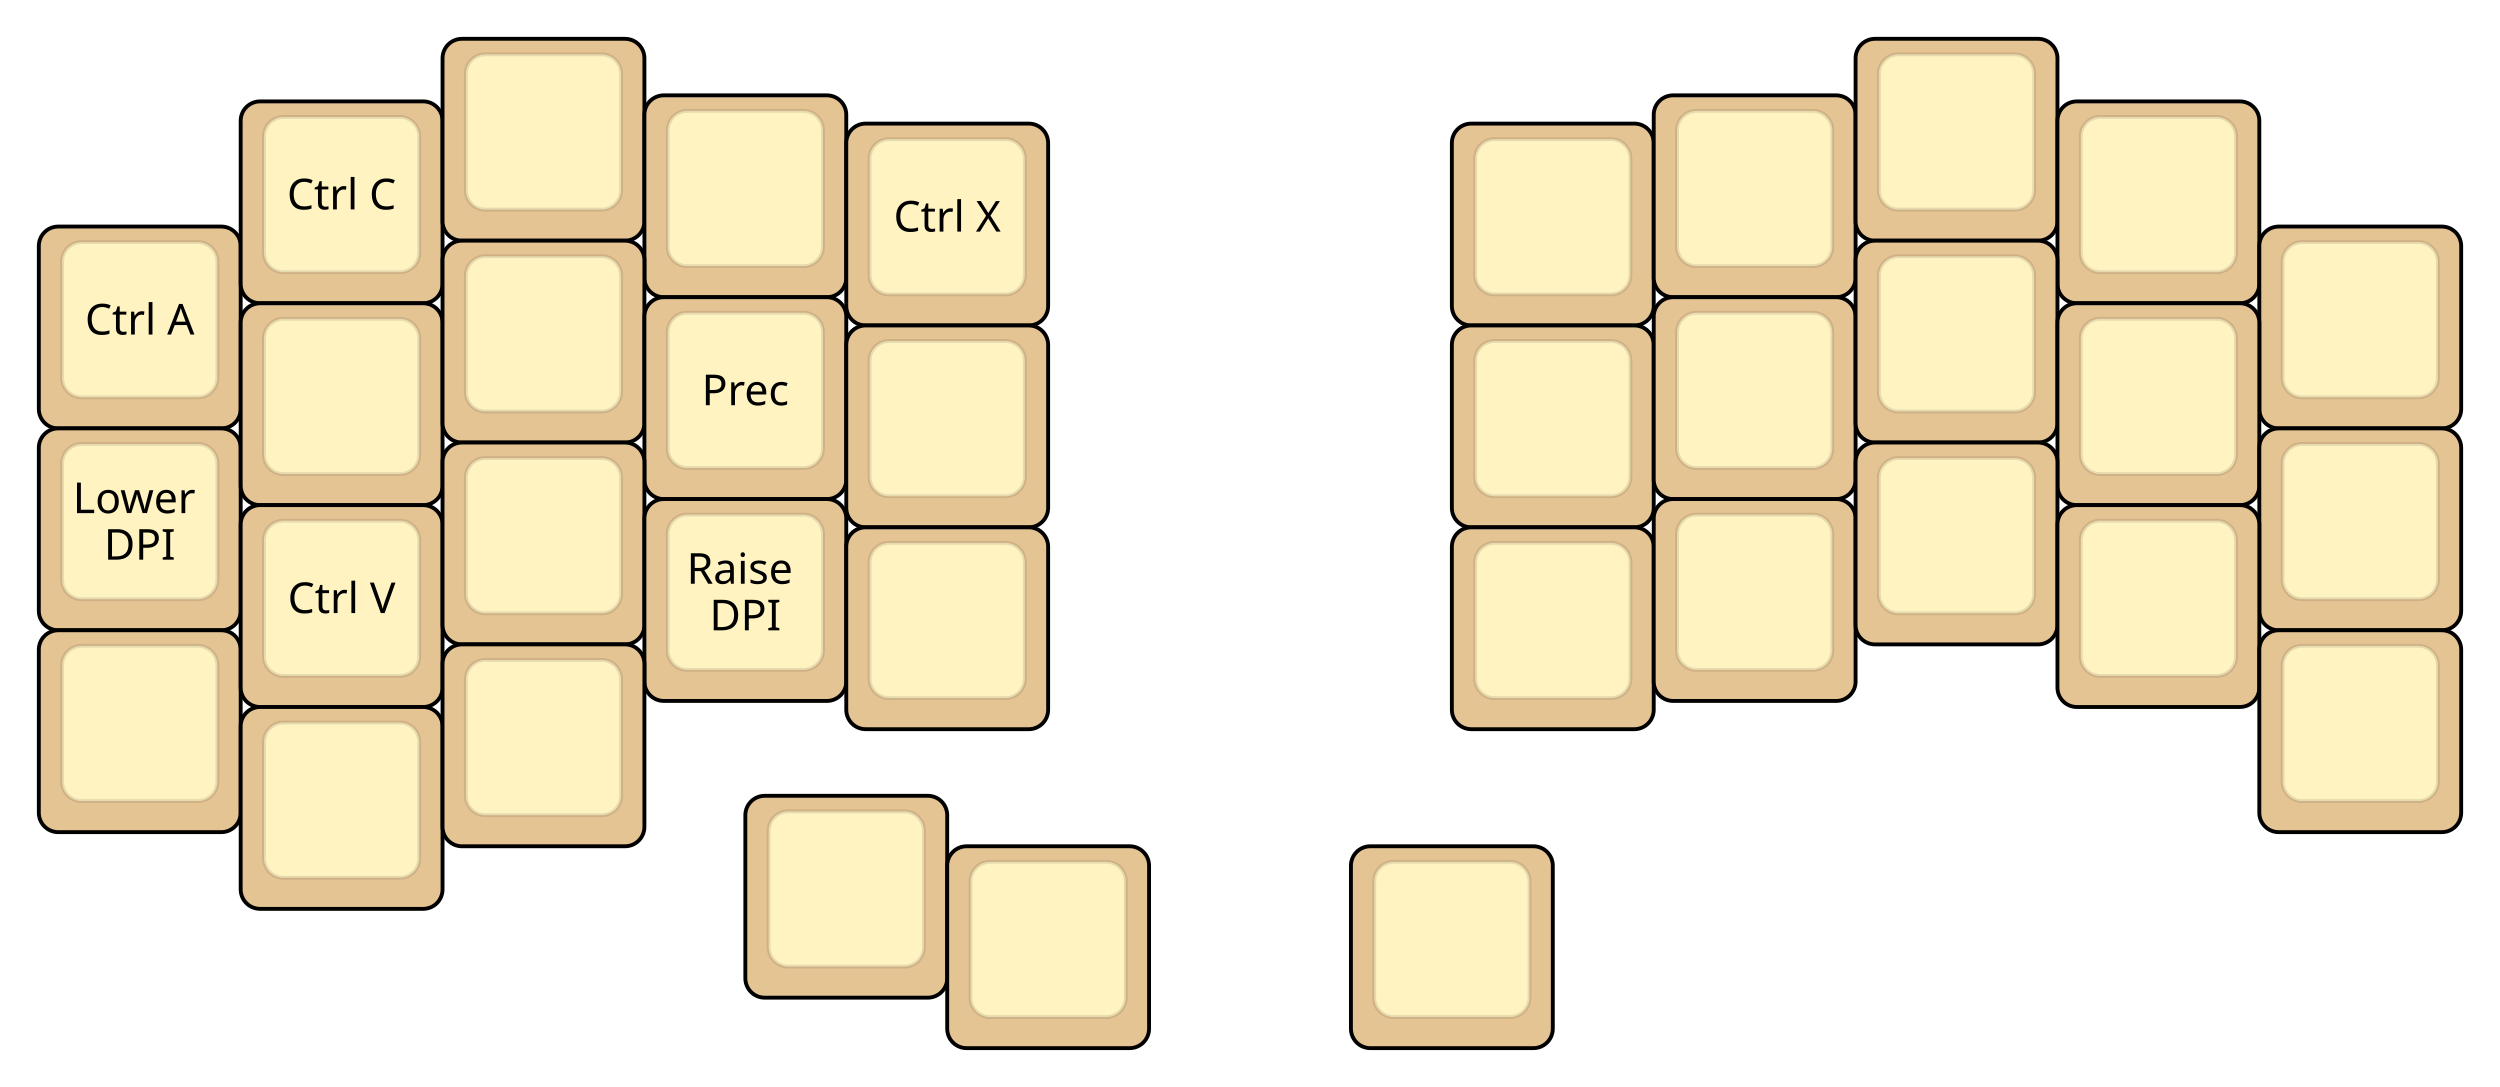
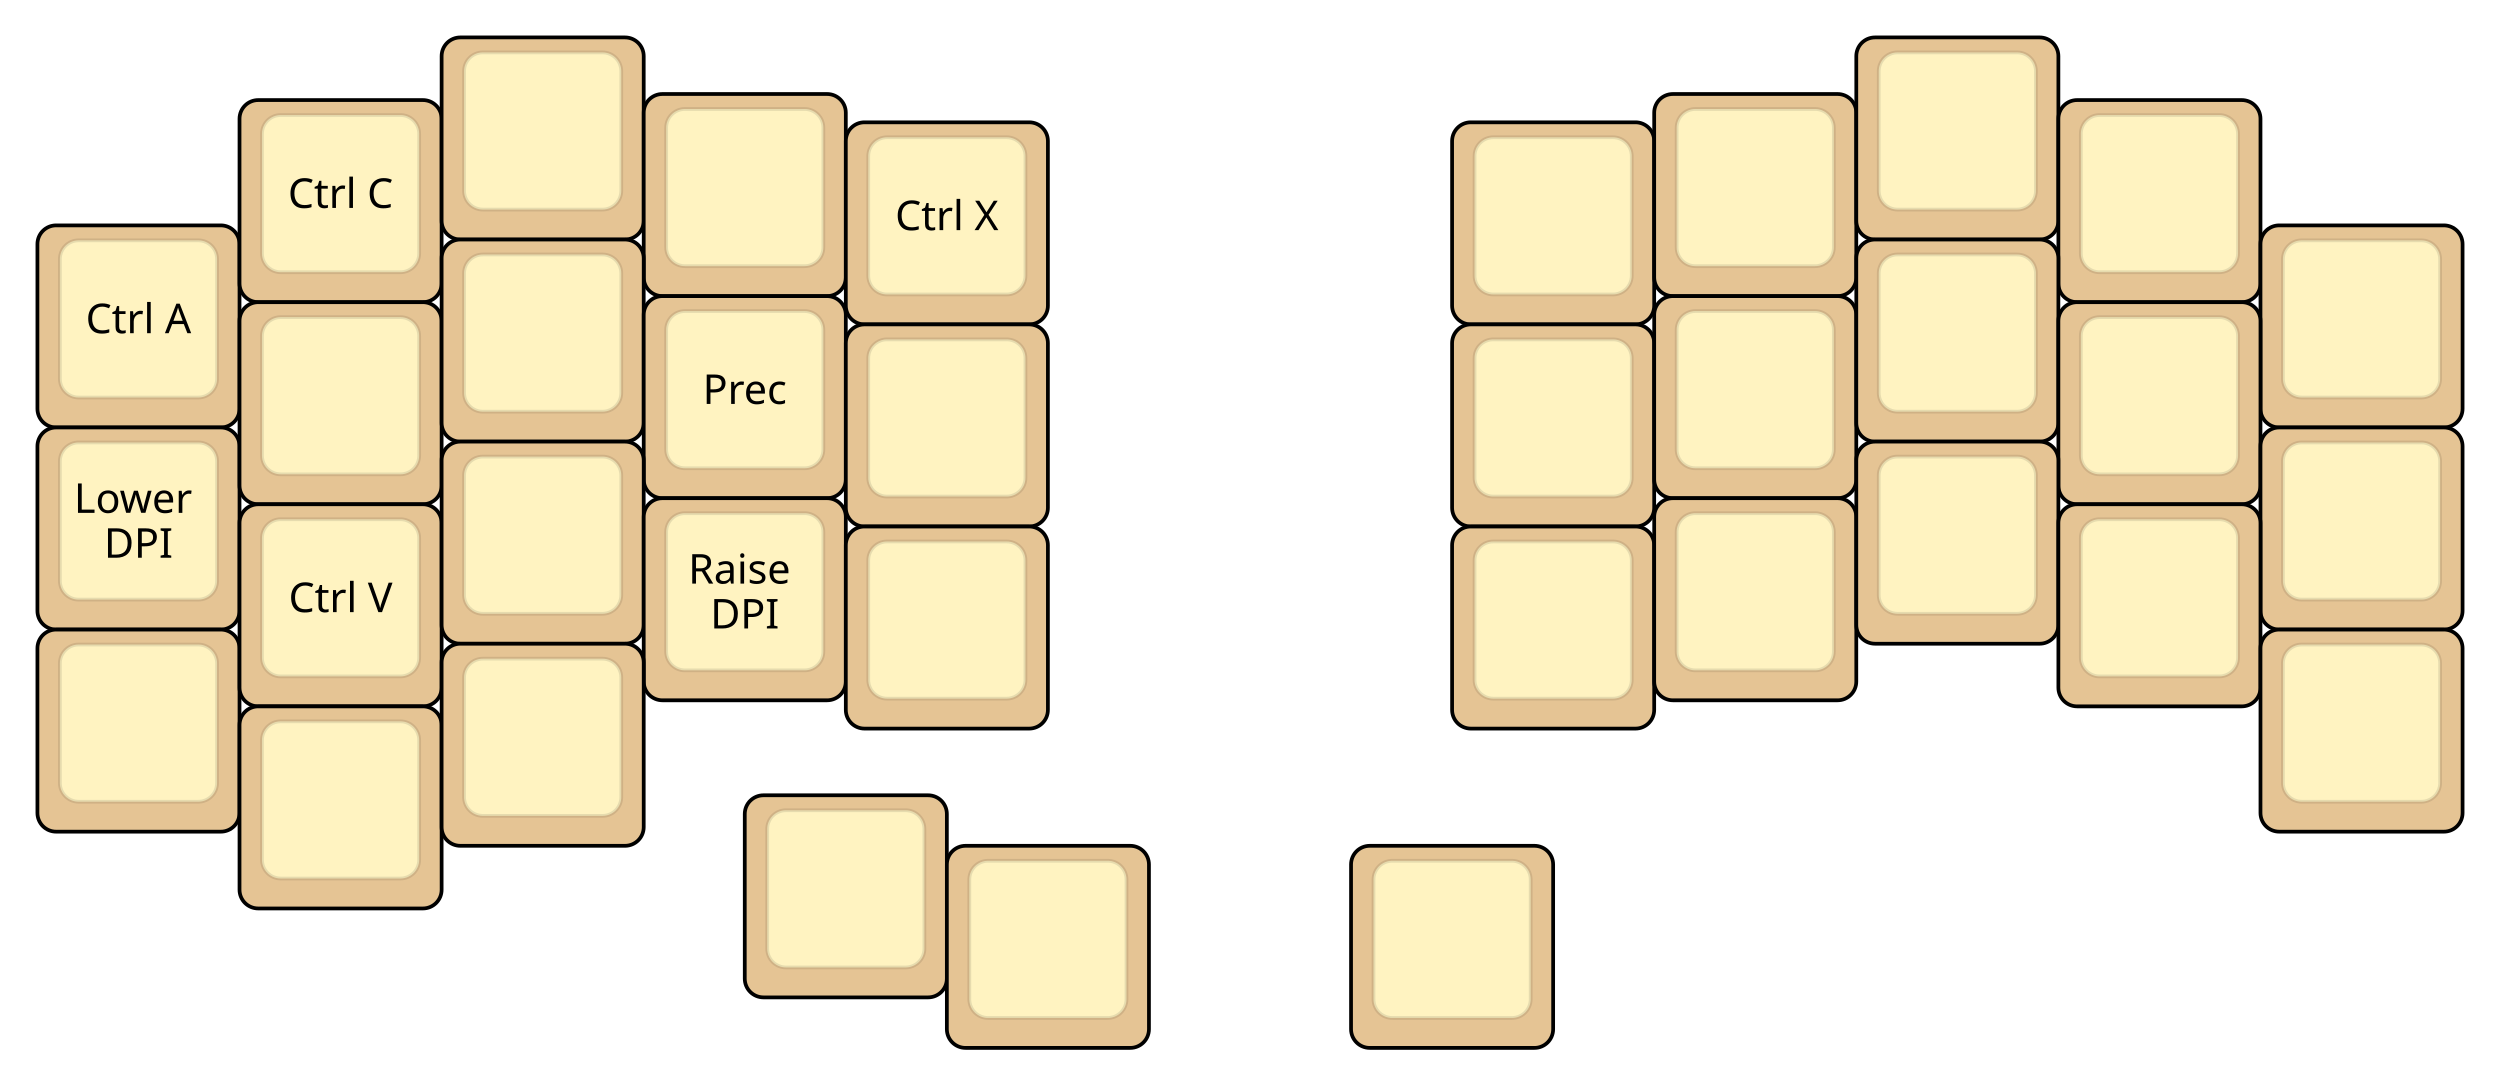
- <svg xmlns="http://www.w3.org/2000/svg" width="644px" height="280x" viewBox="0 0 644 280">
+ <svg xmlns="http://www.w3.org/2000/svg" width="668px" height="290x" viewBox="0 0 668 290">
  <style type="text/css">
    .keycap .border { stroke: black; stroke-width: 1; }
    .keycap .inner.border { stroke: rgba(0,0,0,.1); }
    .keycap { font-family: sans-serif; font-size: 11px}
+     .keycap .sub { font-size: 9px}
  </style>
  <g class="keycap mod_implicit">
-     <rect x="10" y="58.36" width="52" height="52" rx="5" fill="#e5c494" class="outer border" />
-     <rect x="16" y="62.36" width="40" height="40" rx="5" fill="#fff3c1" class="inner border" />
-     <text x="36" y="82.36" text-anchor="middle" dominant-baseline="middle">
-       <tspan x="36" dy="0">Ctrl A</tspan>
+     <rect x="10" y="60.22" width="54" height="54" rx="5" fill="#e5c494" class="outer border" />
+     <rect x="16" y="64.22" width="42" height="42" rx="5" fill="#fff3c1" class="inner border" />
+     <text x="37" y="85.22" text-anchor="middle" dominant-baseline="middle" class="main">
+       <tspan x="37" dy="0">Ctrl A</tspan>
    </text>
  </g>
  <g class="keycap mod_implicit">
-     <rect x="62" y="26.12" width="52" height="52" rx="5" fill="#e5c494" class="outer border" />
-     <rect x="68" y="30.12" width="40" height="40" rx="5" fill="#fff3c1" class="inner border" />
-     <text x="88" y="50.12" text-anchor="middle" dominant-baseline="middle">
-       <tspan x="88" dy="0">Ctrl C</tspan>
+     <rect x="64" y="26.74" width="54" height="54" rx="5" fill="#e5c494" class="outer border" />
+     <rect x="70" y="30.74" width="42" height="42" rx="5" fill="#fff3c1" class="inner border" />
+     <text x="91" y="51.74" text-anchor="middle" dominant-baseline="middle" class="main">
+       <tspan x="91" dy="0">Ctrl C</tspan>
    </text>
  </g>
  <g class="keycap blank">
-     <rect x="114" y="10" width="52" height="52" rx="5" fill="#e5c494" class="outer border" />
-     <rect x="120" y="14" width="40" height="40" rx="5" fill="#fff3c1" class="inner border" />
+     <rect x="118" y="10" width="54" height="54" rx="5" fill="#e5c494" class="outer border" />
+     <rect x="124" y="14" width="42" height="42" rx="5" fill="#fff3c1" class="inner border" />
  </g>
  <g class="keycap blank">
-     <rect x="166" y="24.56" width="52" height="52" rx="5" fill="#e5c494" class="outer border" />
-     <rect x="172" y="28.56" width="40" height="40" rx="5" fill="#fff3c1" class="inner border" />
+     <rect x="172" y="25.12" width="54" height="54" rx="5" fill="#e5c494" class="outer border" />
+     <rect x="178" y="29.12" width="42" height="42" rx="5" fill="#fff3c1" class="inner border" />
  </g>
  <g class="keycap mod_implicit">
-     <rect x="218" y="31.84" width="52" height="52" rx="5" fill="#e5c494" class="outer border" />
-     <rect x="224" y="35.84" width="40" height="40" rx="5" fill="#fff3c1" class="inner border" />
-     <text x="244" y="55.84" text-anchor="middle" dominant-baseline="middle">
-       <tspan x="244" dy="0">Ctrl X</tspan>
+     <rect x="226" y="32.68" width="54" height="54" rx="5" fill="#e5c494" class="outer border" />
+     <rect x="232" y="36.68" width="42" height="42" rx="5" fill="#fff3c1" class="inner border" />
+     <text x="253" y="57.68" text-anchor="middle" dominant-baseline="middle" class="main">
+       <tspan x="253" dy="0">Ctrl X</tspan>
    </text>
  </g>
  <g class="keycap blank">
-     <rect x="374" y="31.84" width="52" height="52" rx="5" fill="#e5c494" class="outer border" />
-     <rect x="380" y="35.84" width="40" height="40" rx="5" fill="#fff3c1" class="inner border" />
+     <rect x="388" y="32.68" width="54" height="54" rx="5" fill="#e5c494" class="outer border" />
+     <rect x="394" y="36.68" width="42" height="42" rx="5" fill="#fff3c1" class="inner border" />
  </g>
  <g class="keycap blank">
-     <rect x="426" y="24.56" width="52" height="52" rx="5" fill="#e5c494" class="outer border" />
-     <rect x="432" y="28.56" width="40" height="40" rx="5" fill="#fff3c1" class="inner border" />
+     <rect x="442" y="25.12" width="54" height="54" rx="5" fill="#e5c494" class="outer border" />
+     <rect x="448" y="29.12" width="42" height="42" rx="5" fill="#fff3c1" class="inner border" />
  </g>
  <g class="keycap blank">
-     <rect x="478" y="10" width="52" height="52" rx="5" fill="#e5c494" class="outer border" />
-     <rect x="484" y="14" width="40" height="40" rx="5" fill="#fff3c1" class="inner border" />
+     <rect x="496" y="10" width="54" height="54" rx="5" fill="#e5c494" class="outer border" />
+     <rect x="502" y="14" width="42" height="42" rx="5" fill="#fff3c1" class="inner border" />
  </g>
  <g class="keycap blank">
-     <rect x="530" y="26.12" width="52" height="52" rx="5" fill="#e5c494" class="outer border" />
-     <rect x="536" y="30.12" width="40" height="40" rx="5" fill="#fff3c1" class="inner border" />
+     <rect x="550" y="26.74" width="54" height="54" rx="5" fill="#e5c494" class="outer border" />
+     <rect x="556" y="30.74" width="42" height="42" rx="5" fill="#fff3c1" class="inner border" />
  </g>
  <g class="keycap blank">
-     <rect x="582" y="58.36" width="52" height="52" rx="5" fill="#e5c494" class="outer border" />
-     <rect x="588" y="62.36" width="40" height="40" rx="5" fill="#fff3c1" class="inner border" />
+     <rect x="604" y="60.22" width="54" height="54" rx="5" fill="#e5c494" class="outer border" />
+     <rect x="610" y="64.22" width="42" height="42" rx="5" fill="#fff3c1" class="inner border" />
  </g>
  <g class="keycap default">
-     <rect x="10" y="110.36" width="52" height="52" rx="5" fill="#e5c494" class="outer border" />
-     <rect x="16" y="114.36" width="40" height="40" rx="5" fill="#fff3c1" class="inner border" />
-     <text x="36" y="128.36" text-anchor="middle" dominant-baseline="middle">
-       <tspan x="36" dy="0">Lower</tspan>
-       <tspan x="36" dy="12">DPI</tspan>
+     <rect x="10" y="114.22" width="54" height="54" rx="5" fill="#e5c494" class="outer border" />
+     <rect x="16" y="118.22" width="42" height="42" rx="5" fill="#fff3c1" class="inner border" />
+     <text x="37" y="133.22" text-anchor="middle" dominant-baseline="middle" class="main">
+       <tspan x="37" dy="0">Lower</tspan>
+       <tspan x="37" dy="12">DPI</tspan>
    </text>
  </g>
  <g class="keycap blank">
-     <rect x="62" y="78.12" width="52" height="52" rx="5" fill="#e5c494" class="outer border" />
-     <rect x="68" y="82.12" width="40" height="40" rx="5" fill="#fff3c1" class="inner border" />
+     <rect x="64" y="80.74" width="54" height="54" rx="5" fill="#e5c494" class="outer border" />
+     <rect x="70" y="84.74" width="42" height="42" rx="5" fill="#fff3c1" class="inner border" />
  </g>
  <g class="keycap blank">
-     <rect x="114" y="62" width="52" height="52" rx="5" fill="#e5c494" class="outer border" />
-     <rect x="120" y="66" width="40" height="40" rx="5" fill="#fff3c1" class="inner border" />
+     <rect x="118" y="64" width="54" height="54" rx="5" fill="#e5c494" class="outer border" />
+     <rect x="124" y="68" width="42" height="42" rx="5" fill="#fff3c1" class="inner border" />
  </g>
  <g class="keycap special">
-     <rect x="166" y="76.56" width="52" height="52" rx="5" fill="#e5c494" class="outer border" />
-     <rect x="172" y="80.56" width="40" height="40" rx="5" fill="#fff3c1" class="inner border" />
-     <text x="192" y="100.56" text-anchor="middle" dominant-baseline="middle">
-       <tspan x="192" dy="0">Prec</tspan>
+     <rect x="172" y="79.12" width="54" height="54" rx="5" fill="#e5c494" class="outer border" />
+     <rect x="178" y="83.12" width="42" height="42" rx="5" fill="#fff3c1" class="inner border" />
+     <text x="199" y="104.12" text-anchor="middle" dominant-baseline="middle" class="main">
+       <tspan x="199" dy="0">Prec</tspan>
    </text>
  </g>
  <g class="keycap blank">
-     <rect x="218" y="83.84" width="52" height="52" rx="5" fill="#e5c494" class="outer border" />
-     <rect x="224" y="87.84" width="40" height="40" rx="5" fill="#fff3c1" class="inner border" />
+     <rect x="226" y="86.68" width="54" height="54" rx="5" fill="#e5c494" class="outer border" />
+     <rect x="232" y="90.68" width="42" height="42" rx="5" fill="#fff3c1" class="inner border" />
  </g>
  <g class="keycap blank">
-     <rect x="374" y="83.84" width="52" height="52" rx="5" fill="#e5c494" class="outer border" />
-     <rect x="380" y="87.84" width="40" height="40" rx="5" fill="#fff3c1" class="inner border" />
+     <rect x="388" y="86.68" width="54" height="54" rx="5" fill="#e5c494" class="outer border" />
+     <rect x="394" y="90.68" width="42" height="42" rx="5" fill="#fff3c1" class="inner border" />
  </g>
  <g class="keycap blank">
-     <rect x="426" y="76.56" width="52" height="52" rx="5" fill="#e5c494" class="outer border" />
-     <rect x="432" y="80.56" width="40" height="40" rx="5" fill="#fff3c1" class="inner border" />
+     <rect x="442" y="79.12" width="54" height="54" rx="5" fill="#e5c494" class="outer border" />
+     <rect x="448" y="83.12" width="42" height="42" rx="5" fill="#fff3c1" class="inner border" />
  </g>
  <g class="keycap blank">
-     <rect x="478" y="62" width="52" height="52" rx="5" fill="#e5c494" class="outer border" />
-     <rect x="484" y="66" width="40" height="40" rx="5" fill="#fff3c1" class="inner border" />
+     <rect x="496" y="64" width="54" height="54" rx="5" fill="#e5c494" class="outer border" />
+     <rect x="502" y="68" width="42" height="42" rx="5" fill="#fff3c1" class="inner border" />
  </g>
  <g class="keycap blank">
-     <rect x="530" y="78.12" width="52" height="52" rx="5" fill="#e5c494" class="outer border" />
-     <rect x="536" y="82.12" width="40" height="40" rx="5" fill="#fff3c1" class="inner border" />
+     <rect x="550" y="80.74" width="54" height="54" rx="5" fill="#e5c494" class="outer border" />
+     <rect x="556" y="84.74" width="42" height="42" rx="5" fill="#fff3c1" class="inner border" />
  </g>
  <g class="keycap blank">
-     <rect x="582" y="110.36" width="52" height="52" rx="5" fill="#e5c494" class="outer border" />
-     <rect x="588" y="114.36" width="40" height="40" rx="5" fill="#fff3c1" class="inner border" />
+     <rect x="604" y="114.22" width="54" height="54" rx="5" fill="#e5c494" class="outer border" />
+     <rect x="610" y="118.22" width="42" height="42" rx="5" fill="#fff3c1" class="inner border" />
  </g>
  <g class="keycap blank">
-     <rect x="10" y="162.36" width="52" height="52" rx="5" fill="#e5c494" class="outer border" />
-     <rect x="16" y="166.36" width="40" height="40" rx="5" fill="#fff3c1" class="inner border" />
+     <rect x="10" y="168.22" width="54" height="54" rx="5" fill="#e5c494" class="outer border" />
+     <rect x="16" y="172.22" width="42" height="42" rx="5" fill="#fff3c1" class="inner border" />
  </g>
  <g class="keycap mod_implicit">
-     <rect x="62" y="130.12" width="52" height="52" rx="5" fill="#e5c494" class="outer border" />
-     <rect x="68" y="134.12" width="40" height="40" rx="5" fill="#fff3c1" class="inner border" />
-     <text x="88" y="154.12" text-anchor="middle" dominant-baseline="middle">
-       <tspan x="88" dy="0">Ctrl V</tspan>
+     <rect x="64" y="134.74" width="54" height="54" rx="5" fill="#e5c494" class="outer border" />
+     <rect x="70" y="138.74" width="42" height="42" rx="5" fill="#fff3c1" class="inner border" />
+     <text x="91" y="159.74" text-anchor="middle" dominant-baseline="middle" class="main">
+       <tspan x="91" dy="0">Ctrl V</tspan>
    </text>
  </g>
  <g class="keycap blank">
-     <rect x="114" y="114" width="52" height="52" rx="5" fill="#e5c494" class="outer border" />
-     <rect x="120" y="118" width="40" height="40" rx="5" fill="#fff3c1" class="inner border" />
+     <rect x="118" y="118" width="54" height="54" rx="5" fill="#e5c494" class="outer border" />
+     <rect x="124" y="122" width="42" height="42" rx="5" fill="#fff3c1" class="inner border" />
  </g>
  <g class="keycap default">
-     <rect x="166" y="128.56" width="52" height="52" rx="5" fill="#e5c494" class="outer border" />
-     <rect x="172" y="132.56" width="40" height="40" rx="5" fill="#fff3c1" class="inner border" />
-     <text x="192" y="146.56" text-anchor="middle" dominant-baseline="middle">
-       <tspan x="192" dy="0">Raise</tspan>
-       <tspan x="192" dy="12">DPI</tspan>
+     <rect x="172" y="133.12" width="54" height="54" rx="5" fill="#e5c494" class="outer border" />
+     <rect x="178" y="137.12" width="42" height="42" rx="5" fill="#fff3c1" class="inner border" />
+     <text x="199" y="152.12" text-anchor="middle" dominant-baseline="middle" class="main">
+       <tspan x="199" dy="0">Raise</tspan>
+       <tspan x="199" dy="12">DPI</tspan>
    </text>
  </g>
  <g class="keycap blank">
-     <rect x="218" y="135.84" width="52" height="52" rx="5" fill="#e5c494" class="outer border" />
-     <rect x="224" y="139.84" width="40" height="40" rx="5" fill="#fff3c1" class="inner border" />
+     <rect x="226" y="140.68" width="54" height="54" rx="5" fill="#e5c494" class="outer border" />
+     <rect x="232" y="144.68" width="42" height="42" rx="5" fill="#fff3c1" class="inner border" />
  </g>
  <g class="keycap blank">
-     <rect x="374" y="135.84" width="52" height="52" rx="5" fill="#e5c494" class="outer border" />
-     <rect x="380" y="139.84" width="40" height="40" rx="5" fill="#fff3c1" class="inner border" />
+     <rect x="388" y="140.68" width="54" height="54" rx="5" fill="#e5c494" class="outer border" />
+     <rect x="394" y="144.68" width="42" height="42" rx="5" fill="#fff3c1" class="inner border" />
  </g>
  <g class="keycap blank">
-     <rect x="426" y="128.56" width="52" height="52" rx="5" fill="#e5c494" class="outer border" />
-     <rect x="432" y="132.56" width="40" height="40" rx="5" fill="#fff3c1" class="inner border" />
+     <rect x="442" y="133.12" width="54" height="54" rx="5" fill="#e5c494" class="outer border" />
+     <rect x="448" y="137.12" width="42" height="42" rx="5" fill="#fff3c1" class="inner border" />
  </g>
  <g class="keycap blank">
-     <rect x="478" y="114" width="52" height="52" rx="5" fill="#e5c494" class="outer border" />
-     <rect x="484" y="118" width="40" height="40" rx="5" fill="#fff3c1" class="inner border" />
+     <rect x="496" y="118" width="54" height="54" rx="5" fill="#e5c494" class="outer border" />
+     <rect x="502" y="122" width="42" height="42" rx="5" fill="#fff3c1" class="inner border" />
  </g>
  <g class="keycap blank">
-     <rect x="530" y="130.12" width="52" height="52" rx="5" fill="#e5c494" class="outer border" />
-     <rect x="536" y="134.12" width="40" height="40" rx="5" fill="#fff3c1" class="inner border" />
+     <rect x="550" y="134.74" width="54" height="54" rx="5" fill="#e5c494" class="outer border" />
+     <rect x="556" y="138.74" width="42" height="42" rx="5" fill="#fff3c1" class="inner border" />
  </g>
  <g class="keycap blank">
-     <rect x="582" y="162.36" width="52" height="52" rx="5" fill="#e5c494" class="outer border" />
-     <rect x="588" y="166.36" width="40" height="40" rx="5" fill="#fff3c1" class="inner border" />
+     <rect x="604" y="168.22" width="54" height="54" rx="5" fill="#e5c494" class="outer border" />
+     <rect x="610" y="172.22" width="42" height="42" rx="5" fill="#fff3c1" class="inner border" />
  </g>
  <g class="keycap blank">
-     <rect x="62" y="182.12" width="52" height="52" rx="5" fill="#e5c494" class="outer border" />
-     <rect x="68" y="186.12" width="40" height="40" rx="5" fill="#fff3c1" class="inner border" />
+     <rect x="64" y="188.74" width="54" height="54" rx="5" fill="#e5c494" class="outer border" />
+     <rect x="70" y="192.74" width="42" height="42" rx="5" fill="#fff3c1" class="inner border" />
  </g>
  <g class="keycap blank">
-     <rect x="114" y="166" width="52" height="52" rx="5" fill="#e5c494" class="outer border" />
-     <rect x="120" y="170" width="40" height="40" rx="5" fill="#fff3c1" class="inner border" />
+     <rect x="118" y="172" width="54" height="54" rx="5" fill="#e5c494" class="outer border" />
+     <rect x="124" y="176" width="42" height="42" rx="5" fill="#fff3c1" class="inner border" />
  </g>
  <g class="keycap blank">
-     <rect x="192" y="205" width="52" height="52" rx="5" fill="#e5c494" class="outer border" />
-     <rect x="198" y="209" width="40" height="40" rx="5" fill="#fff3c1" class="inner border" />
+     <rect x="199" y="212.5" width="54" height="54" rx="5" fill="#e5c494" class="outer border" />
+     <rect x="205" y="216.5" width="42" height="42" rx="5" fill="#fff3c1" class="inner border" />
  </g>
  <g class="keycap blank">
-     <rect x="244" y="218" width="52" height="52" rx="5" fill="#e5c494" class="outer border" />
-     <rect x="250" y="222" width="40" height="40" rx="5" fill="#fff3c1" class="inner border" />
+     <rect x="253" y="226" width="54" height="54" rx="5" fill="#e5c494" class="outer border" />
+     <rect x="259" y="230" width="42" height="42" rx="5" fill="#fff3c1" class="inner border" />
  </g>
  <g class="keycap blank">
-     <rect x="348" y="218" width="52" height="52" rx="5" fill="#e5c494" class="outer border" />
-     <rect x="354" y="222" width="40" height="40" rx="5" fill="#fff3c1" class="inner border" />
+     <rect x="361" y="226" width="54" height="54" rx="5" fill="#e5c494" class="outer border" />
+     <rect x="367" y="230" width="42" height="42" rx="5" fill="#fff3c1" class="inner border" />
  </g>
</svg>
